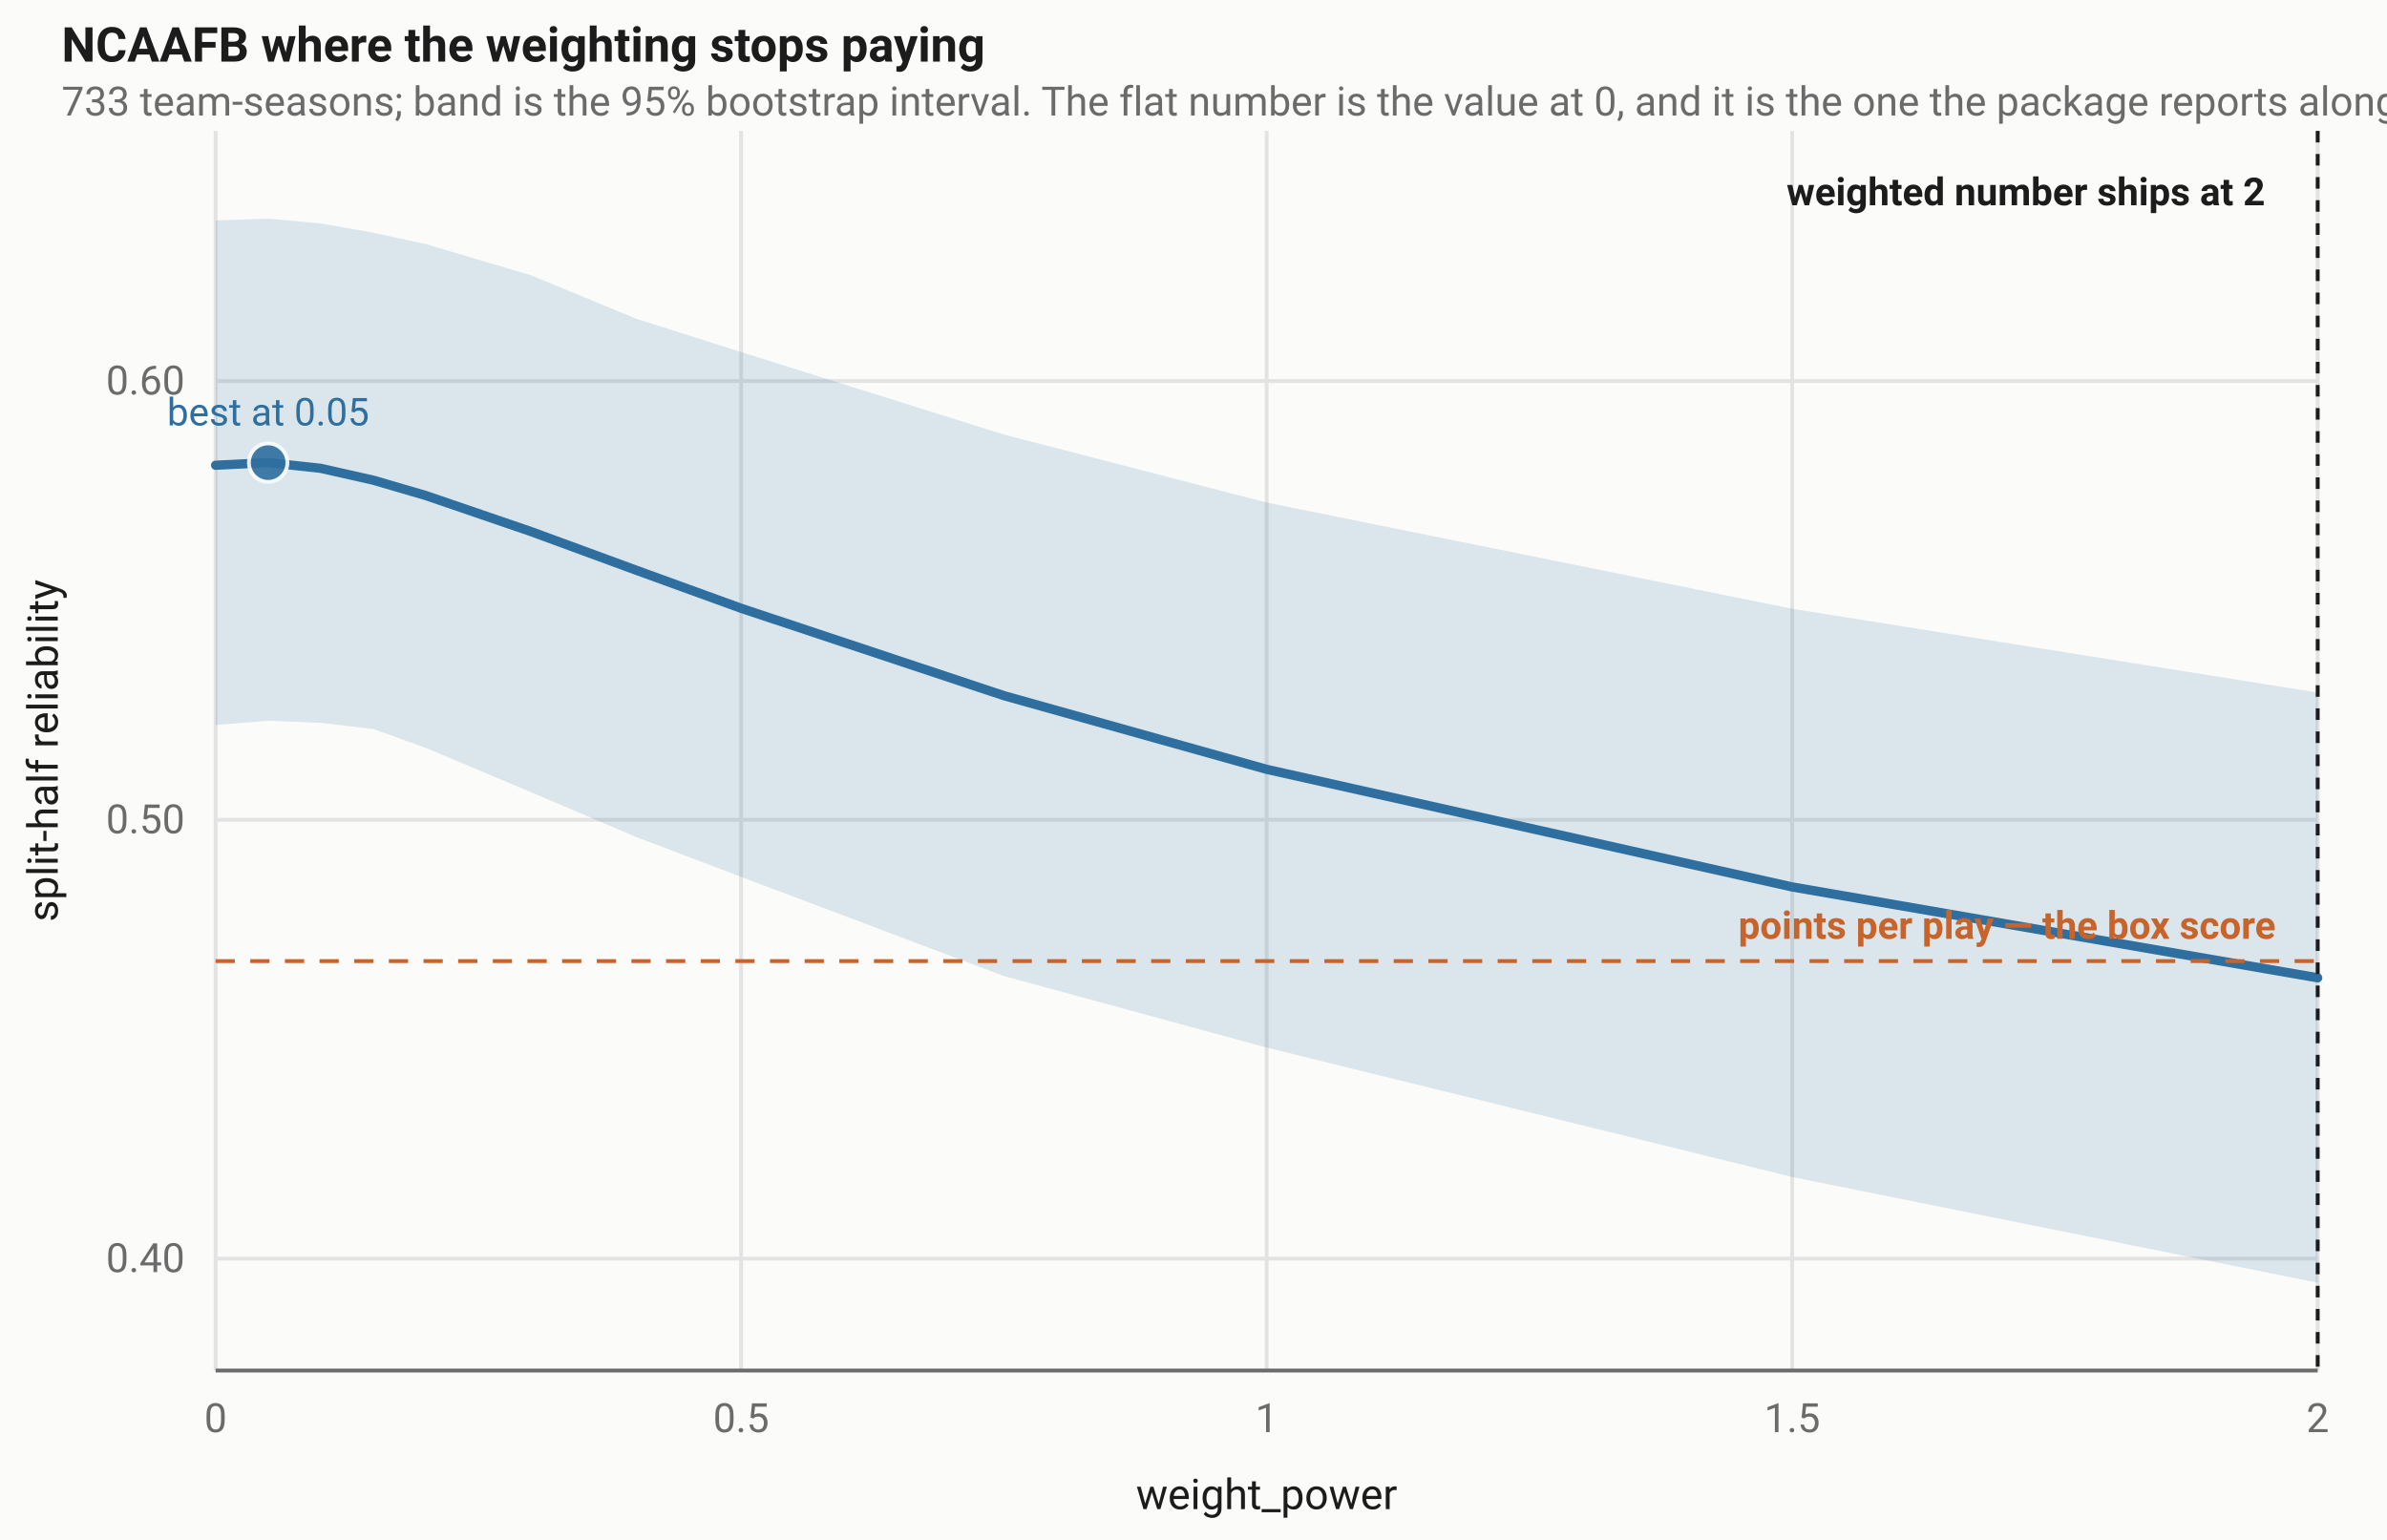
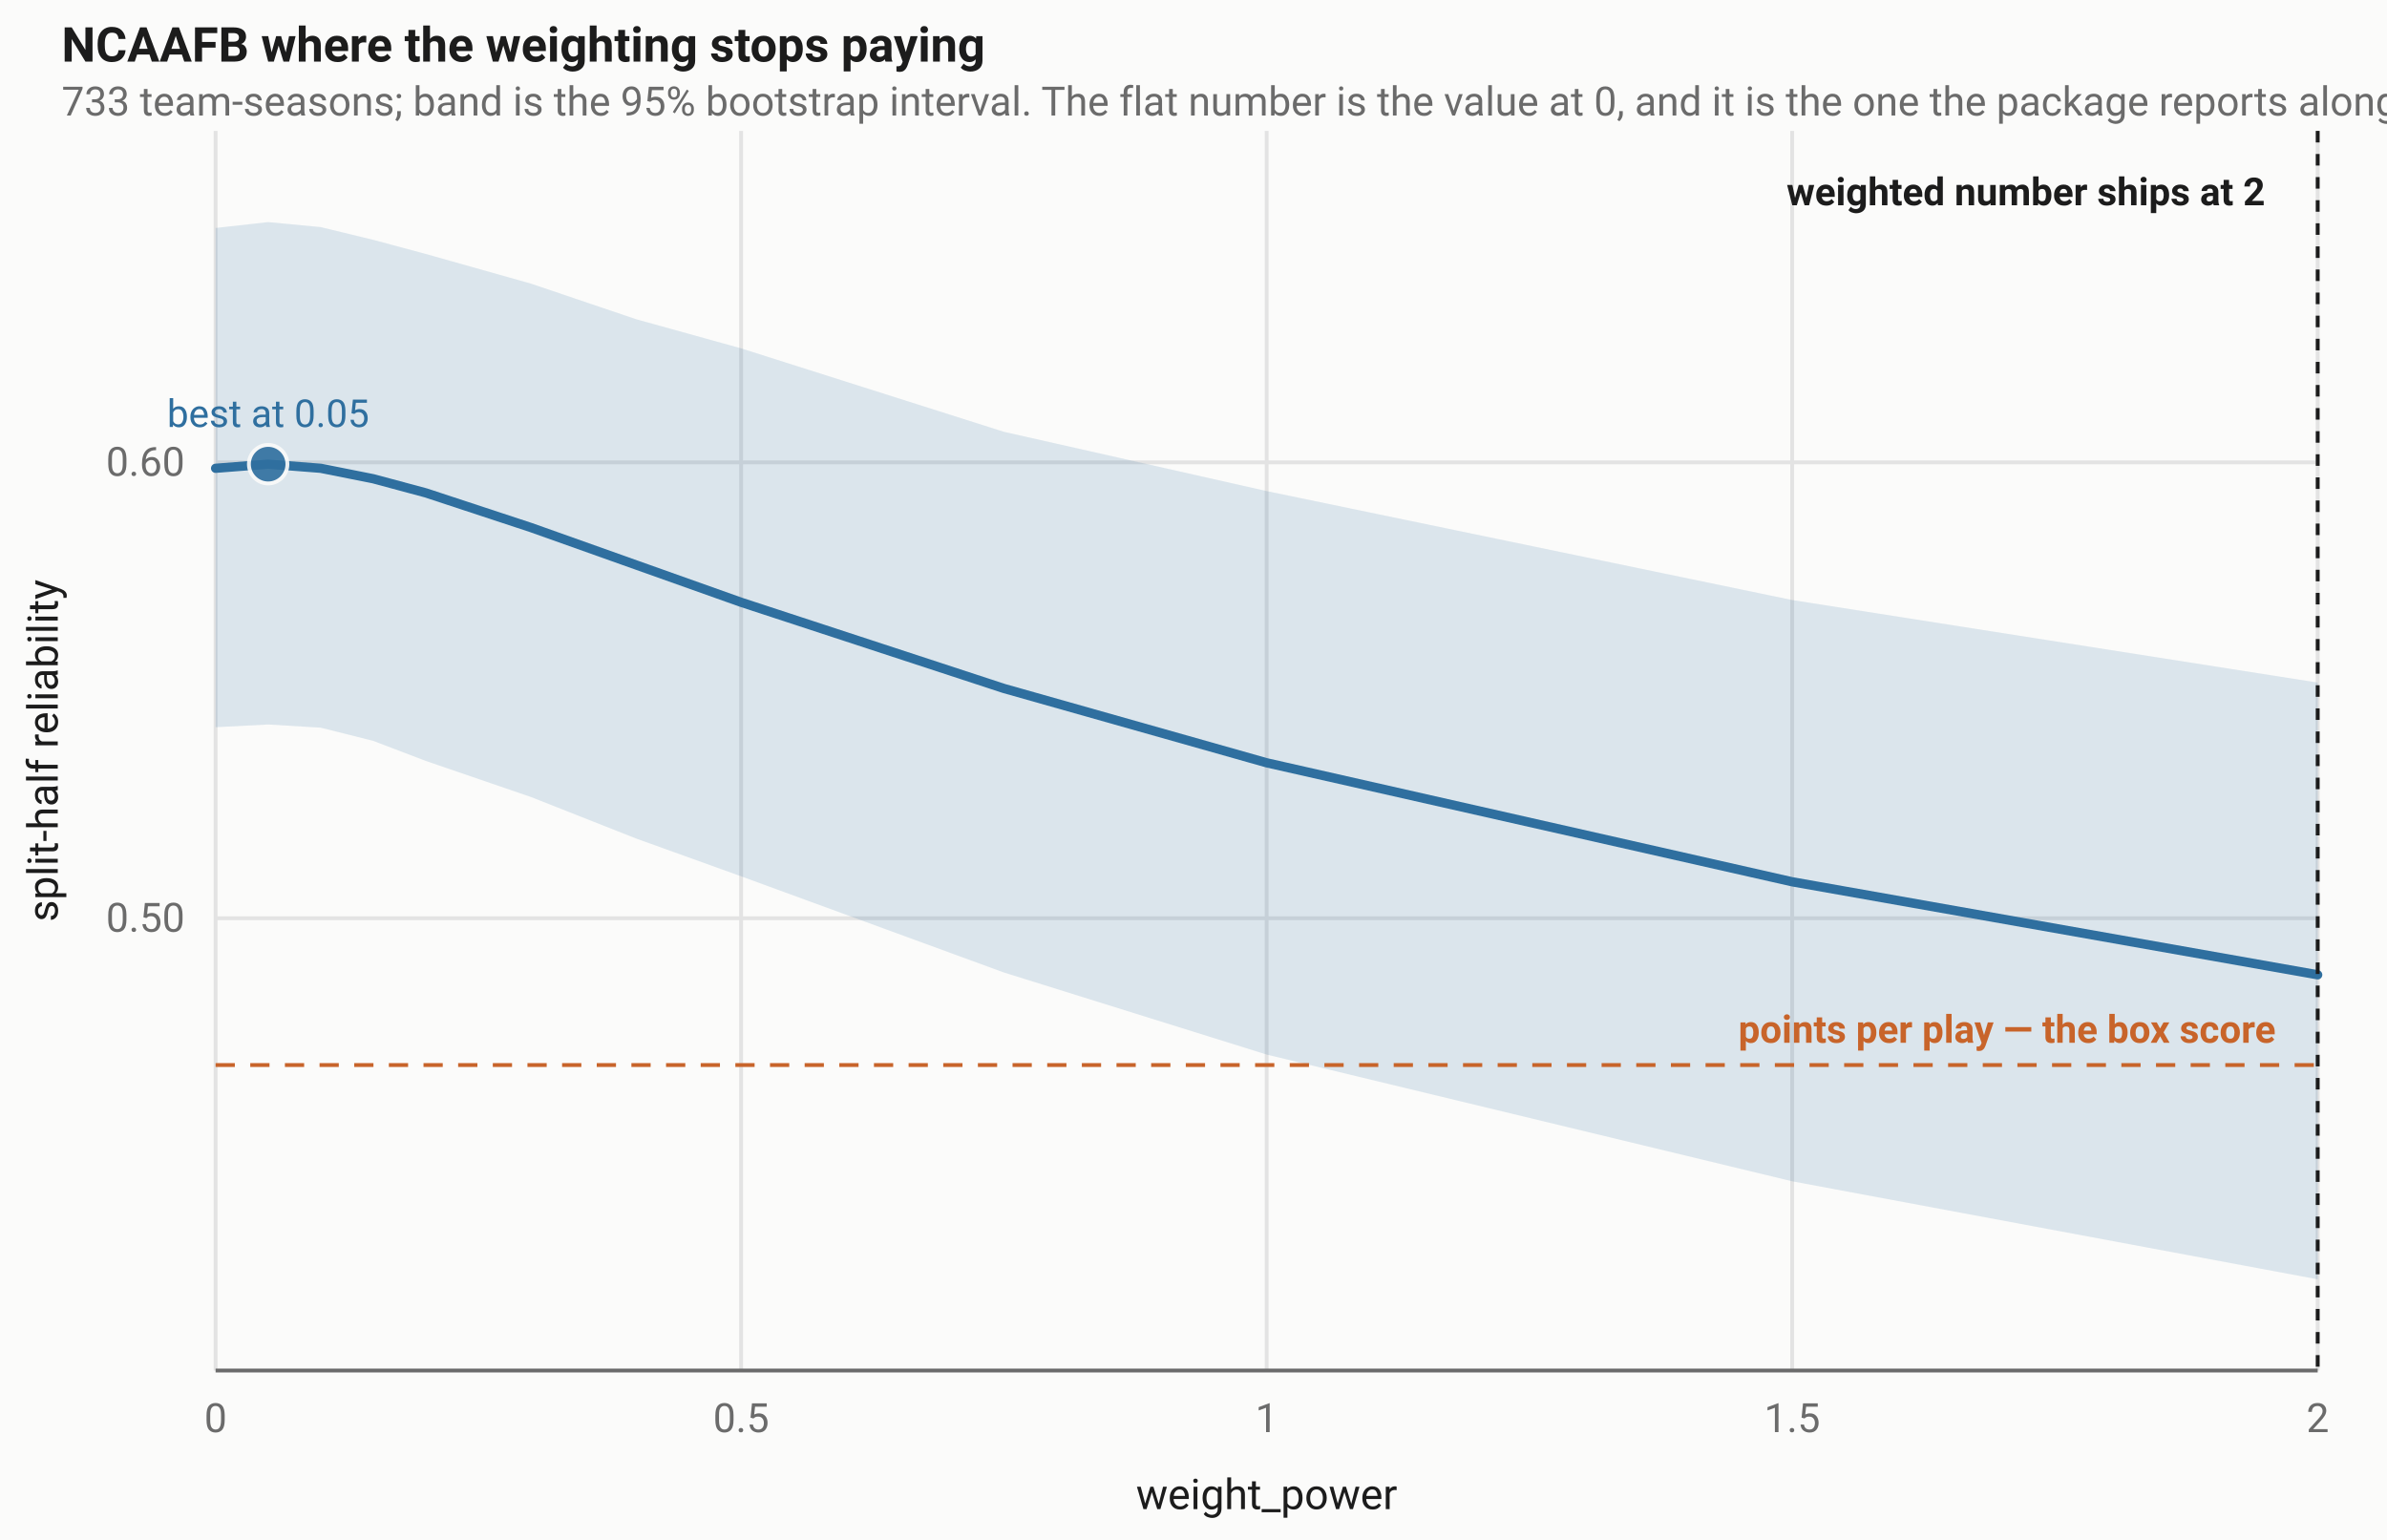
<svg xmlns="http://www.w3.org/2000/svg" width="620" height="400" viewBox="0 0 620 400" role="img" aria-label="NCAAFB where the weighting stops paying">
  <rect width="620" height="400" fill="#fbfbfa" />
  <text x="16" y="16" font-family="ui-sans-serif, -apple-system, 'Segoe UI', Roboto, 'Helvetica Neue', Arial, sans-serif" font-size="12.5" font-weight="600" fill="#1c1c1c">NCAAFB where the weighting stops paying</text>
  <text x="16" y="30" font-family="ui-sans-serif, -apple-system, 'Segoe UI', Roboto, 'Helvetica Neue', Arial, sans-serif" font-size="10.5" fill="#6b6b6b">733 team-seasons; band is the 95% bootstrap interval. The flat number is the value at 0, and it is the one the package reports alongside the weighted one.</text>
-   <line x1="56" y1="326.93" x2="602" y2="326.93" stroke="#e3e3e3" stroke-width="1" />
-   <text x="48.00" y="330.43" font-family="ui-sans-serif, -apple-system, 'Segoe UI', Roboto, 'Helvetica Neue', Arial, sans-serif" font-size="10.5" fill="#6b6b6b" text-anchor="end" font-weight="400">0.40</text>
-   <line x1="56" y1="212.95" x2="602" y2="212.95" stroke="#e3e3e3" stroke-width="1" />
-   <text x="48.00" y="216.45" font-family="ui-sans-serif, -apple-system, 'Segoe UI', Roboto, 'Helvetica Neue', Arial, sans-serif" font-size="10.5" fill="#6b6b6b" text-anchor="end" font-weight="400">0.50</text>
-   <line x1="56" y1="98.97" x2="602" y2="98.97" stroke="#e3e3e3" stroke-width="1" />
-   <text x="48.00" y="102.47" font-family="ui-sans-serif, -apple-system, 'Segoe UI', Roboto, 'Helvetica Neue', Arial, sans-serif" font-size="10.5" fill="#6b6b6b" text-anchor="end" font-weight="400">0.60</text>
+   <line x1="56" y1="238.52" x2="602" y2="238.52" stroke="#e3e3e3" stroke-width="1" />
+   <text x="48.00" y="242.02" font-family="ui-sans-serif, -apple-system, 'Segoe UI', Roboto, 'Helvetica Neue', Arial, sans-serif" font-size="10.5" fill="#6b6b6b" text-anchor="end" font-weight="400">0.50</text>
+   <line x1="56" y1="120.10" x2="602" y2="120.10" stroke="#e3e3e3" stroke-width="1" />
+   <text x="48.00" y="123.60" font-family="ui-sans-serif, -apple-system, 'Segoe UI', Roboto, 'Helvetica Neue', Arial, sans-serif" font-size="10.5" fill="#6b6b6b" text-anchor="end" font-weight="400">0.60</text>
  <line x1="56.00" y1="34" x2="56.00" y2="356" stroke="#e3e3e3" stroke-width="1" />
  <text x="56.00" y="372.00" font-family="ui-sans-serif, -apple-system, 'Segoe UI', Roboto, 'Helvetica Neue', Arial, sans-serif" font-size="10.5" fill="#6b6b6b" text-anchor="middle" font-weight="400">0</text>
  <line x1="192.50" y1="34" x2="192.50" y2="356" stroke="#e3e3e3" stroke-width="1" />
  <text x="192.50" y="372.00" font-family="ui-sans-serif, -apple-system, 'Segoe UI', Roboto, 'Helvetica Neue', Arial, sans-serif" font-size="10.5" fill="#6b6b6b" text-anchor="middle" font-weight="400">0.5</text>
  <line x1="329.00" y1="34" x2="329.00" y2="356" stroke="#e3e3e3" stroke-width="1" />
  <text x="329.00" y="372.00" font-family="ui-sans-serif, -apple-system, 'Segoe UI', Roboto, 'Helvetica Neue', Arial, sans-serif" font-size="10.5" fill="#6b6b6b" text-anchor="middle" font-weight="400">1</text>
  <line x1="465.50" y1="34" x2="465.50" y2="356" stroke="#e3e3e3" stroke-width="1" />
  <text x="465.50" y="372.00" font-family="ui-sans-serif, -apple-system, 'Segoe UI', Roboto, 'Helvetica Neue', Arial, sans-serif" font-size="10.5" fill="#6b6b6b" text-anchor="middle" font-weight="400">1.5</text>
  <line x1="602.00" y1="34" x2="602.00" y2="356" stroke="#e3e3e3" stroke-width="1" />
  <text x="602.00" y="372.00" font-family="ui-sans-serif, -apple-system, 'Segoe UI', Roboto, 'Helvetica Neue', Arial, sans-serif" font-size="10.5" fill="#6b6b6b" text-anchor="middle" font-weight="400">2</text>
  <line x1="56" y1="356" x2="602" y2="356" stroke="#6b6b6b" stroke-width="1" />
  <text x="329.00" y="392.00" font-family="ui-sans-serif, -apple-system, 'Segoe UI', Roboto, 'Helvetica Neue', Arial, sans-serif" font-size="11" fill="#1c1c1c" text-anchor="middle" font-weight="400">weight_power</text>
  <text x="15" y="195.0" font-family="ui-sans-serif, -apple-system, 'Segoe UI', Roboto, 'Helvetica Neue', Arial, sans-serif" font-size="11" fill="#1c1c1c" text-anchor="middle" transform="rotate(-90 15 195.0)">split-half reliability</text>
-   <polygon points="56.00,57.25 69.65,56.80 83.30,58.05 96.95,60.44 110.60,63.41 137.90,71.50 165.20,82.78 192.50,91.45 260.75,112.88 329.00,130.54 465.50,158.13 602.00,179.90 602.00,333.20 465.50,305.73 329.00,272.11 260.75,253.53 192.50,227.77 165.20,217.40 137.90,205.77 110.60,194.26 96.95,189.36 83.30,187.76 69.65,187.19 56.00,188.33" fill="#2f6f9f" opacity="0.16" stroke="none" />
-   <path d="M56.00,120.85 L69.65,120.17 L83.30,121.65 L96.95,124.73 L110.60,128.72 L137.90,138.07 L165.20,148.10 L192.50,158.01 L260.75,180.70 L329.00,199.84 L465.50,230.39 L602.00,253.99" fill="none" stroke="#2f6f9f" stroke-width="2.4" stroke-linejoin="round" stroke-linecap="round" opacity="1.0" />
-   <line x1="56" y1="249.65" x2="602" y2="249.65" stroke="#c8642a" stroke-width="1" stroke-dasharray="5 4" />
-   <text x="591.08" y="243.86" font-family="ui-sans-serif, -apple-system, 'Segoe UI', Roboto, 'Helvetica Neue', Arial, sans-serif" font-size="10" fill="#c8642a" text-anchor="end" font-weight="600">points per play — the box score</text>
-   <circle cx="69.65" cy="120.17" r="5" fill="#2f6f9f" opacity="0.9" stroke="#fbfbfa" stroke-width="1" />
-   <text x="69.65" y="110.51" font-family="ui-sans-serif, -apple-system, 'Segoe UI', Roboto, 'Helvetica Neue', Arial, sans-serif" font-size="10" fill="#2f6f9f" text-anchor="middle" font-weight="400">best at 0.05</text>
+   <polygon points="56.00,59.22 69.65,57.69 83.30,58.99 96.95,62.30 110.60,65.97 137.90,73.67 165.20,82.91 192.50,90.49 260.75,112.16 329.00,127.56 465.50,155.86 602.00,177.30 602.00,332.31 465.50,306.85 329.00,273.93 260.75,252.61 192.50,227.63 165.20,217.80 137.90,207.02 110.60,197.66 96.95,192.45 83.30,189.02 69.65,188.19 56.00,188.90" fill="#2f6f9f" opacity="0.16" stroke="none" />
+   <path d="M56.00,121.64 L69.65,120.57 L83.30,121.64 L96.95,124.36 L110.60,128.03 L137.90,137.03 L165.20,146.74 L192.50,156.45 L260.75,178.83 L329.00,198.14 L465.50,229.05 L602.00,253.21" fill="none" stroke="#2f6f9f" stroke-width="2.4" stroke-linejoin="round" stroke-linecap="round" opacity="1.0" />
+   <line x1="56" y1="276.65" x2="602" y2="276.65" stroke="#c8642a" stroke-width="1" stroke-dasharray="5 4" />
+   <text x="591.08" y="270.86" font-family="ui-sans-serif, -apple-system, 'Segoe UI', Roboto, 'Helvetica Neue', Arial, sans-serif" font-size="10" fill="#c8642a" text-anchor="end" font-weight="600">points per play — the box score</text>
+   <circle cx="69.65" cy="120.57" r="5" fill="#2f6f9f" opacity="0.9" stroke="#fbfbfa" stroke-width="1" />
+   <text x="69.65" y="110.91" font-family="ui-sans-serif, -apple-system, 'Segoe UI', Roboto, 'Helvetica Neue', Arial, sans-serif" font-size="10" fill="#2f6f9f" text-anchor="middle" font-weight="400">best at 0.05</text>
  <line x1="602.00" y1="34" x2="602.00" y2="356" stroke="#1c1c1c" stroke-width="1" stroke-dasharray="3 3" />
  <text x="588.35" y="53.32" font-family="ui-sans-serif, -apple-system, 'Segoe UI', Roboto, 'Helvetica Neue', Arial, sans-serif" font-size="10" fill="#1c1c1c" text-anchor="end" font-weight="600">weighted number ships at 2</text>
</svg>
